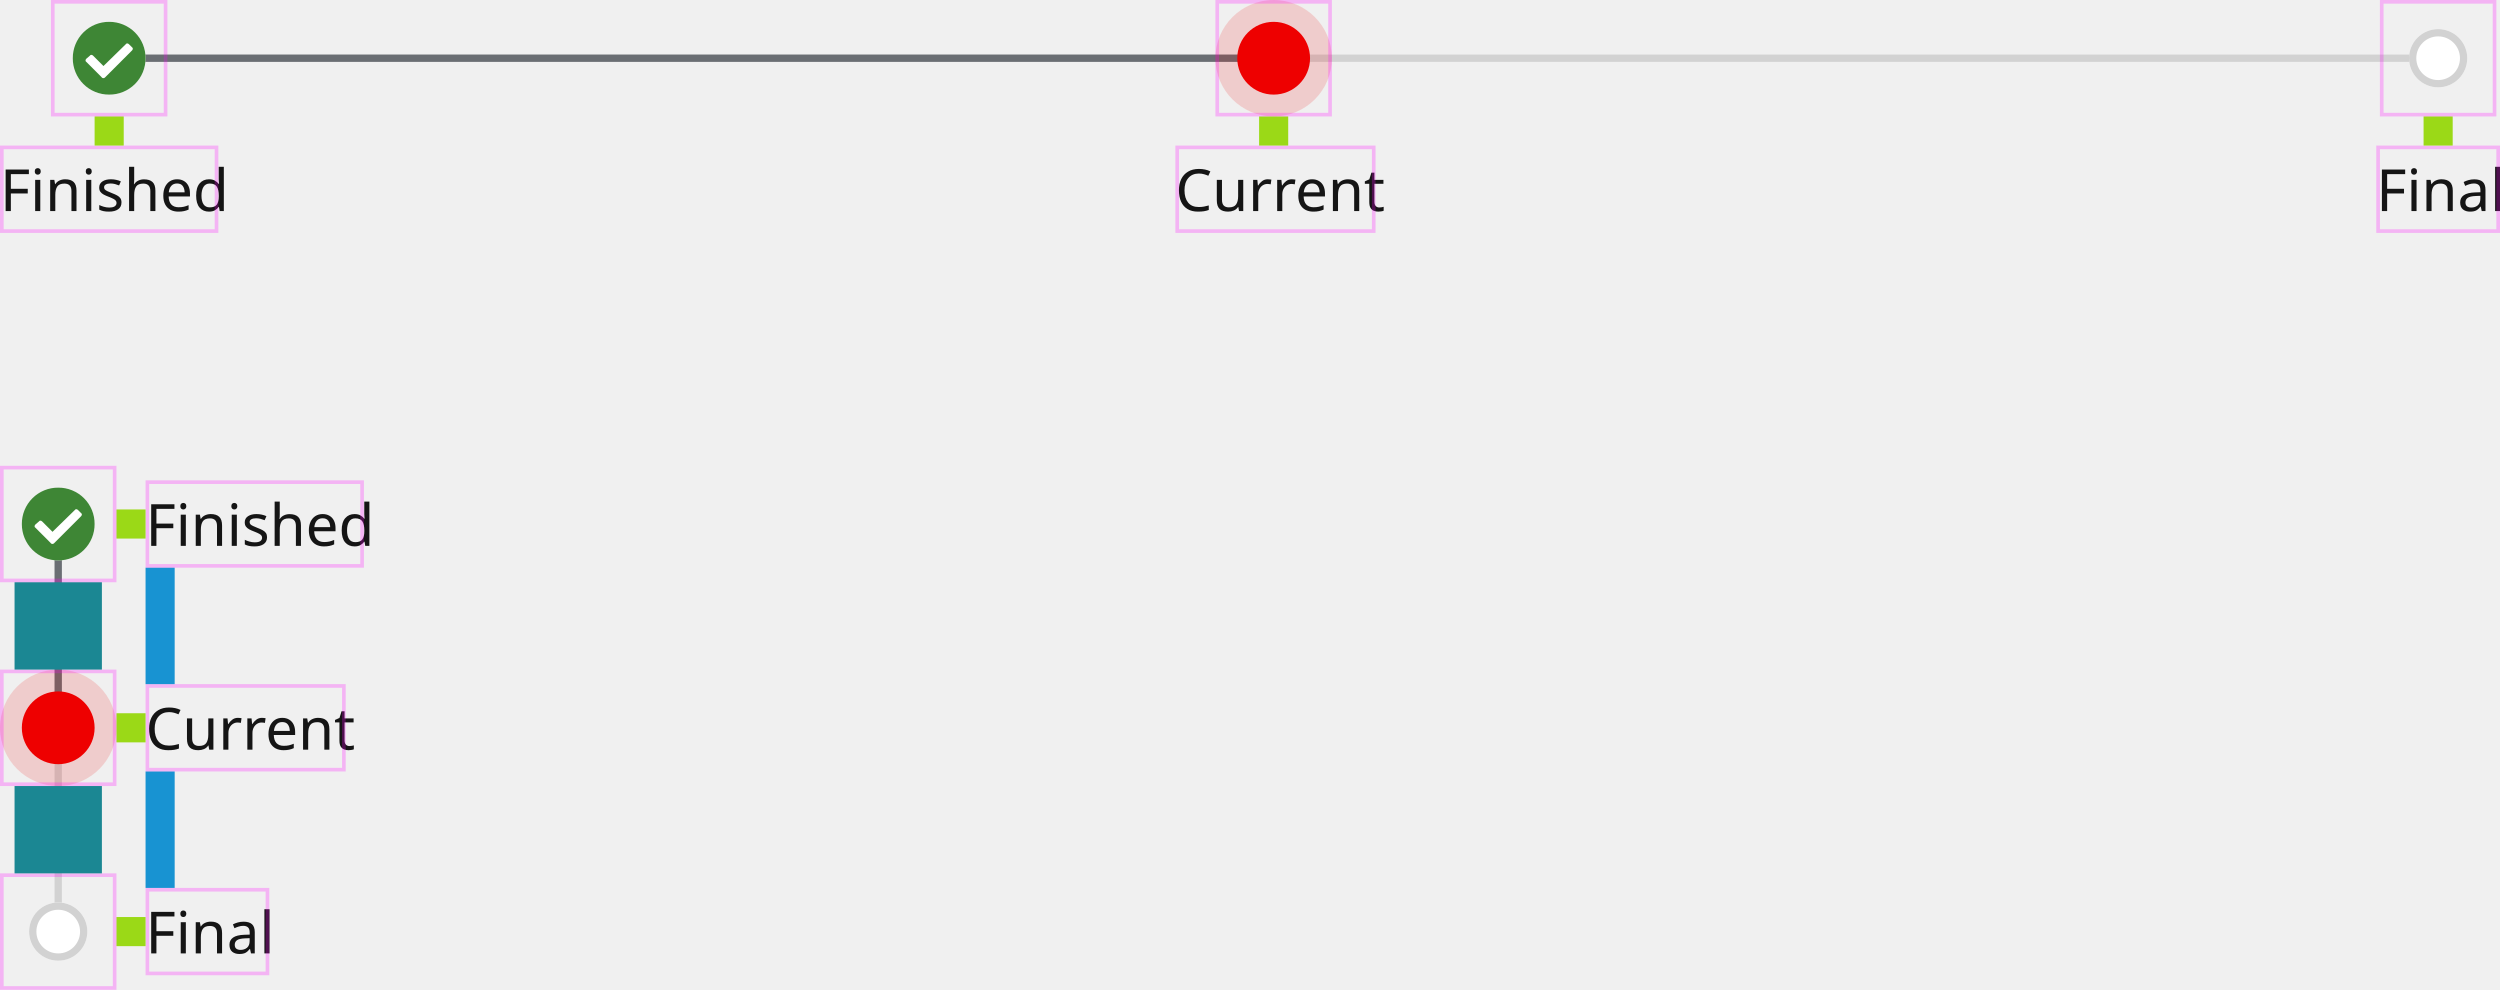
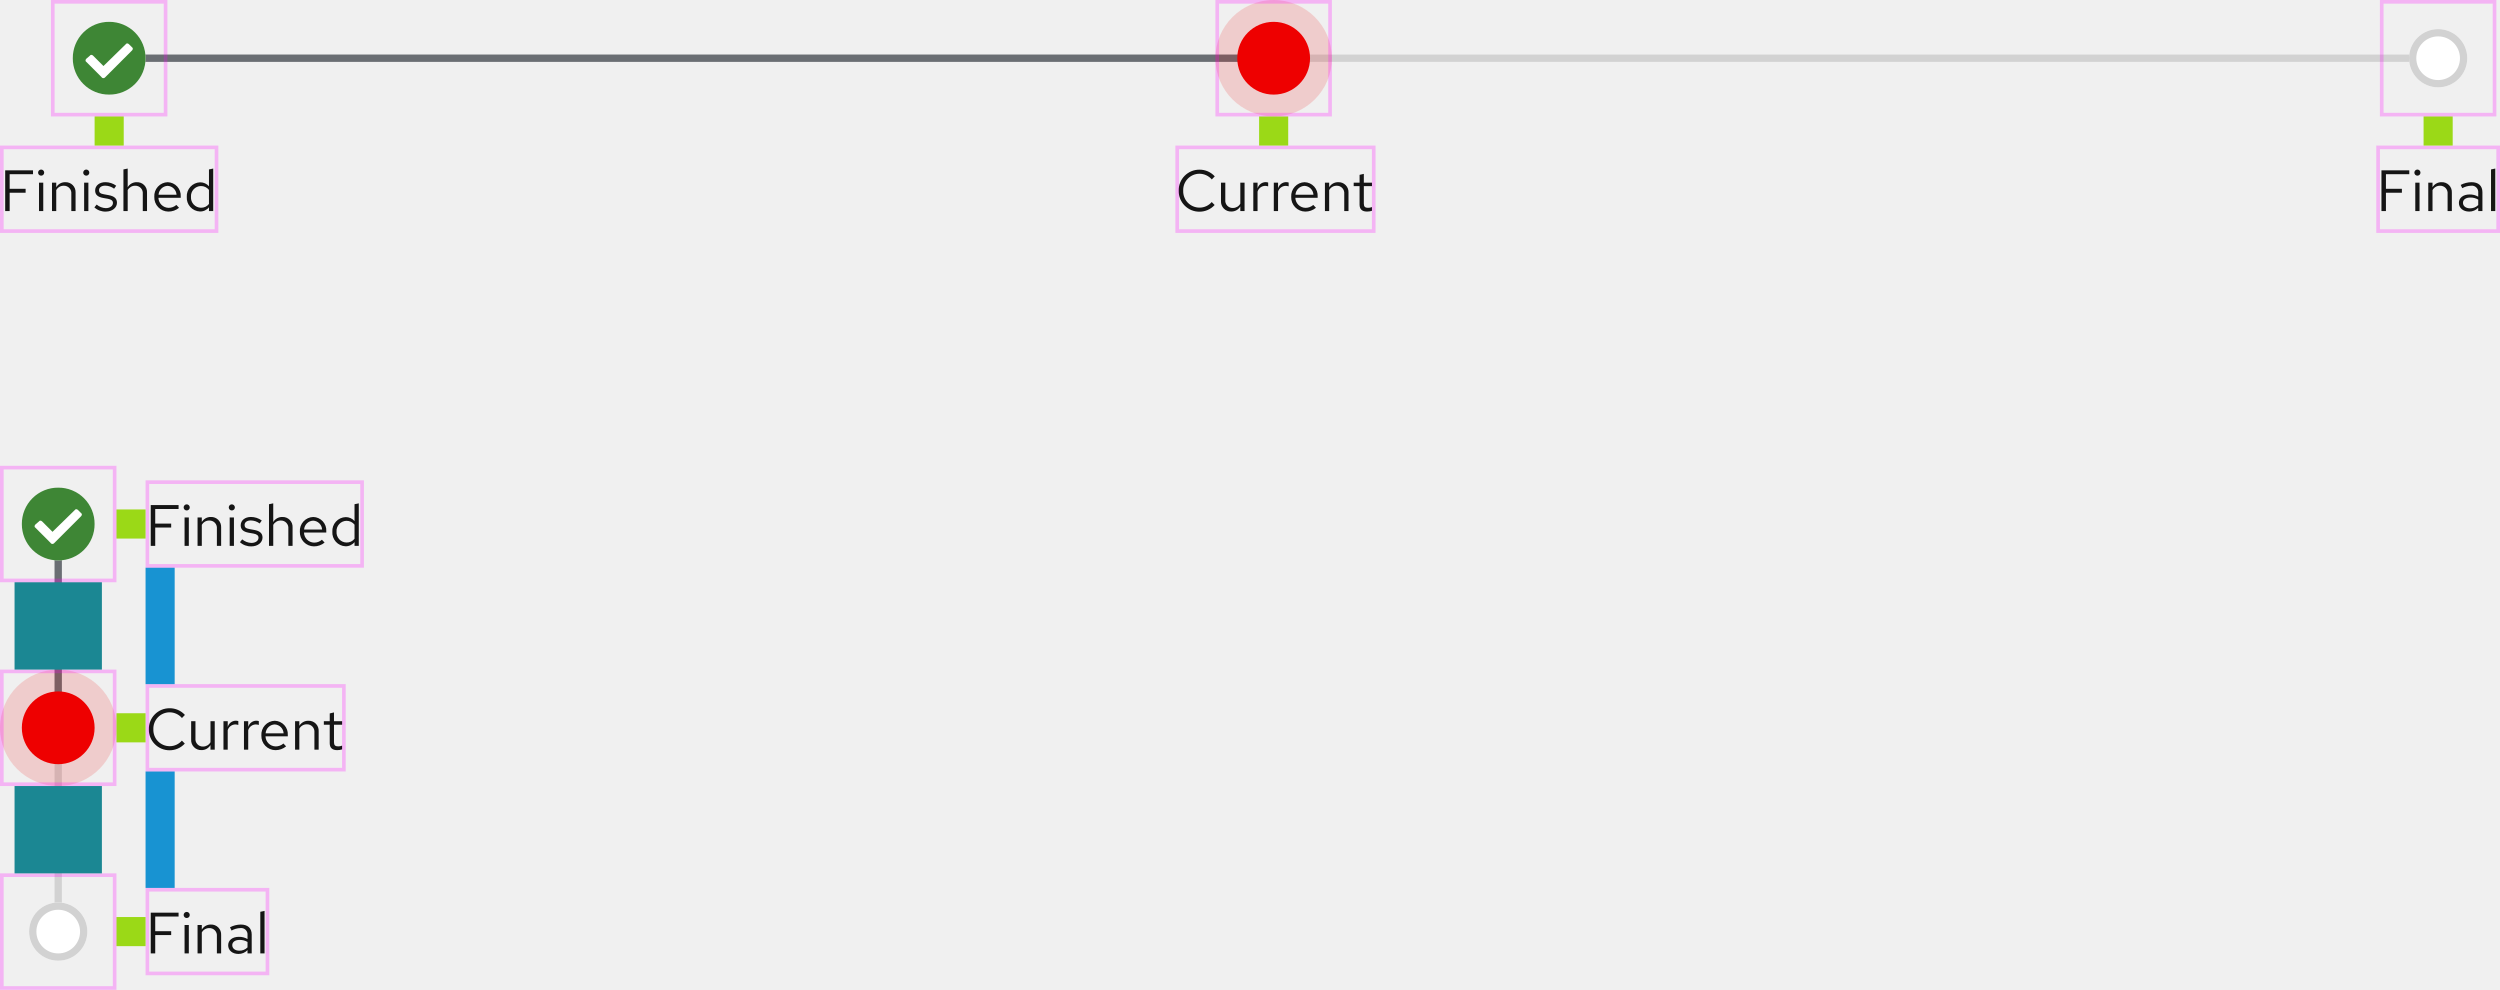
<svg xmlns="http://www.w3.org/2000/svg" width="687" height="272" viewBox="0 0 687 272">
  <g id="Image" transform="translate(-517 -18236)">
    <g id="Progress_steps_Vertical_Step_2" data-name="Progress steps / Vertical / Step 2" transform="translate(517 18364)">
      <rect id="Rectangle" width="2" height="112" transform="translate(15 16)" fill="#d2d2d2" />
      <rect id="Rectangle-2" data-name="Rectangle" width="2" height="56" transform="translate(15 16)" fill="#6a6e73" />
      <g id="Text" transform="translate(40 116)">
        <rect id="Rectangle-3" data-name="Rectangle" width="34" height="24" fill="none" />
-         <text id="Final" transform="translate(0 18)" fill="#151515" font-size="16" font-family="RedHatText-Regular, Red Hat Text">
-           <tspan x="0" y="0">Final</tspan>
-         </text>
+         <path id="Path" d="M1.424,0H2.656V-5.04H7.04V-6.112H2.656v-4.016H9.072V-11.2H1.424Zm9.888-9.728a.83.83,0,0,0,.832-.848.847.847,0,0,0-.832-.832.85.85,0,0,0-.848.832A.834.834,0,0,0,11.312-9.728Zm.576,1.92H10.72V0h1.168ZM14.288,0h1.168V-5.76A2.3,2.3,0,0,1,17.5-6.96a2.024,2.024,0,0,1,2.1,2.24V0h1.168V-5.056a2.717,2.717,0,0,0-2.832-2.88,2.813,2.813,0,0,0-2.48,1.392V-7.808H14.288ZM25.536.144a3.352,3.352,0,0,0,2.48-1.056V0h1.152V-5.184c0-1.776-1.088-2.752-3.024-2.752a6.689,6.689,0,0,0-2.944.752l.432.9A5.156,5.156,0,0,1,26-6.96a1.758,1.758,0,0,1,2.016,1.936v1.072a4.521,4.521,0,0,0-2.384-.608c-1.76,0-2.928.928-2.928,2.32C22.7-.832,23.872.144,25.536.144ZM23.824-2.272c0-.864.784-1.44,1.984-1.44a4.122,4.122,0,0,1,2.208.56v1.5a3.091,3.091,0,0,1-2.24.9C24.608-.752,23.824-1.36,23.824-2.272ZM32.7-11.68l-1.168.24V0H32.7Z" transform="translate(0 18)" fill="#151515" />
      </g>
      <g id="Ellipse" transform="translate(8 120)" fill="#fff" stroke="#d2d2d2" stroke-width="2">
        <circle cx="8" cy="8" r="8" stroke="none" />
        <circle cx="8" cy="8" r="7" fill="none" />
      </g>
      <g id="Text-2" data-name="Text" transform="translate(40 60)">
        <rect id="Rectangle-4" data-name="Rectangle" width="55" height="24" fill="none" />
-         <text id="Current" transform="translate(0 18)" fill="#151515" font-size="16" font-family="RedHatText-Regular, Red Hat Text">
-           <tspan x="0" y="0">Current</tspan>
-         </text>
+         <path id="Path-2" data-name="Path" d="M6.624-.944A4.485,4.485,0,0,1,2.144-5.6a4.478,4.478,0,0,1,4.448-4.656A4.489,4.489,0,0,1,10-8.688l.816-.848a5.6,5.6,0,0,0-4.224-1.84A5.676,5.676,0,0,0,.9-5.6,5.676,5.676,0,0,0,6.592.176a5.632,5.632,0,0,0,4.192-1.84l-.8-.816A4.388,4.388,0,0,1,6.624-.944Zm7.088-6.864H12.528v5.04A2.73,2.73,0,0,0,15.36.128a2.8,2.8,0,0,0,2.48-1.392V0h1.168V-7.808H17.84v5.776A2.318,2.318,0,0,1,15.792-.848,2.017,2.017,0,0,1,13.712-3.1ZM21.408,0h1.168V-5.344a2.226,2.226,0,0,1,2.1-1.584,2.919,2.919,0,0,1,.816.144V-7.84a2.217,2.217,0,0,0-.736-.112,2.332,2.332,0,0,0-2.176,1.728V-7.808H21.408ZM27.04,0h1.168V-5.344a2.226,2.226,0,0,1,2.1-1.584,2.919,2.919,0,0,1,.816.144V-7.84a2.217,2.217,0,0,0-.736-.112,2.332,2.332,0,0,0-2.176,1.728V-7.808H27.04ZM38.624-.9l-.736-.784a3.191,3.191,0,0,1-2.144.8A2.845,2.845,0,0,1,32.96-3.648h6.128V-4A3.689,3.689,0,0,0,35.5-7.936,3.8,3.8,0,0,0,31.824-3.9,3.9,3.9,0,0,0,35.7.144,4.558,4.558,0,0,0,38.624-.9ZM35.488-6.928A2.579,2.579,0,0,1,37.936-4.48H32.992A2.608,2.608,0,0,1,35.488-6.928ZM41.088,0h1.168V-5.76A2.3,2.3,0,0,1,44.3-6.96a2.024,2.024,0,0,1,2.1,2.24V0h1.168V-5.056a2.717,2.717,0,0,0-2.832-2.88,2.813,2.813,0,0,0-2.48,1.392V-7.808H41.088Zm9.52-1.76c0,1.248.7,1.9,2.048,1.9a4.386,4.386,0,0,0,1.36-.208V-1.1a2.8,2.8,0,0,1-1.1.208c-.816,0-1.136-.336-1.136-1.168V-6.848h2.24v-.96h-2.24v-2.416l-1.168.272v2.144H48.992v.96h1.616Z" transform="translate(0 18)" fill="#151515" />
      </g>
-       <g id="Current-2" data-name="Current" transform="translate(0 56)">
+       <g id="Current" transform="translate(0 56)">
        <circle id="Ellipse-2" data-name="Ellipse" cx="16" cy="16" r="16" fill="#e00" opacity="0.15" />
        <circle id="Ellipse-3" data-name="Ellipse" cx="10" cy="10" r="10" transform="translate(6 6)" fill="#e00" />
      </g>
      <g id="Text-3" data-name="Text" transform="translate(40 4)">
        <rect id="Rectangle-5" data-name="Rectangle" width="60" height="24" fill="none" />
-         <text id="Finished" transform="translate(0 18)" fill="#151515" font-size="16" font-family="RedHatText-Regular, Red Hat Text">
-           <tspan x="0" y="0">Finished</tspan>
-         </text>
+         <path id="Path-3" data-name="Path" d="M1.424,0H2.656V-5.04H7.04V-6.112H2.656v-4.016H9.072V-11.2H1.424Zm9.888-9.728a.83.83,0,0,0,.832-.848.847.847,0,0,0-.832-.832.85.85,0,0,0-.848.832A.834.834,0,0,0,11.312-9.728Zm.576,1.92H10.72V0h1.168ZM14.288,0h1.168V-5.76A2.3,2.3,0,0,1,17.5-6.96a2.024,2.024,0,0,1,2.1,2.24V0h1.168V-5.056a2.717,2.717,0,0,0-2.832-2.88,2.813,2.813,0,0,0-2.48,1.392V-7.808H14.288Zm9.424-9.728a.83.83,0,0,0,.832-.848.847.847,0,0,0-.832-.832.85.85,0,0,0-.848.832A.834.834,0,0,0,23.712-9.728Zm.576,1.92H23.12V0h1.168Zm1.648,6.8A4.451,4.451,0,0,0,29.1.144c1.728,0,3.04-1.056,3.04-2.416,0-1.152-.7-1.808-2.272-2.1l-1.312-.24c-1.008-.176-1.344-.48-1.344-1.12,0-.768.672-1.248,1.7-1.248a4.142,4.142,0,0,1,2.448.832l.576-.816a5.048,5.048,0,0,0-2.976-.976c-1.648,0-2.816.944-2.816,2.288,0,1.136.688,1.776,2.208,2.048l1.28.224c.992.192,1.408.528,1.408,1.168,0,.816-.832,1.408-1.968,1.408a4.072,4.072,0,0,1-2.512-.976ZM33.92,0h1.168V-5.76a2.3,2.3,0,0,1,2.048-1.2,2.024,2.024,0,0,1,2.1,2.24V0H40.4V-5.056a2.717,2.717,0,0,0-2.832-2.88,2.813,2.813,0,0,0-2.48,1.392V-11.68l-1.168.24ZM49.2-.9l-.736-.784a3.191,3.191,0,0,1-2.144.8,2.845,2.845,0,0,1-2.784-2.768h6.128V-4A3.689,3.689,0,0,0,46.08-7.936,3.8,3.8,0,0,0,42.4-3.9,3.9,3.9,0,0,0,46.272.144,4.558,4.558,0,0,0,49.2-.9ZM46.064-6.928A2.579,2.579,0,0,1,48.512-4.48H43.568A2.608,2.608,0,0,1,46.064-6.928ZM57.424,0h1.168V-11.68l-1.168.24v4.624A3.18,3.18,0,0,0,54.992-7.9a3.8,3.8,0,0,0-3.664,4.016,3.768,3.768,0,0,0,3.6,4,3.077,3.077,0,0,0,2.5-1.152ZM52.48-3.9A2.787,2.787,0,0,1,55.216-6.88a2.8,2.8,0,0,1,2.208,1.056v3.872a2.674,2.674,0,0,1-2.208,1.04A2.8,2.8,0,0,1,52.48-3.9Z" transform="translate(0 18)" fill="#151515" />
      </g>
-       <g id="Finished-2" data-name="Finished" transform="translate(6 6)">
+       <g id="Finished" transform="translate(6 6)">
        <circle id="Ellipse-4" data-name="Ellipse" cx="10" cy="10" r="10" fill="#fff" />
        <path id="Icon" d="M20,10A9.938,9.938,0,0,1,10,20,9.938,9.938,0,0,1,0,10,9.938,9.938,0,0,1,10,0,9.938,9.938,0,0,1,20,10ZM8.857,15.286l7.429-7.429c.286-.286.286-.714,0-.857l-.857-.857c-.286-.286-.714-.286-.857,0l-6.143,6L5.571,9.286C5.286,9,4.857,9,4.714,9.286l-1,.857c-.286.286-.286.714,0,.857l4.143,4.143A.612.612,0,0,0,8.857,15.286Z" fill="#3e8635" />
      </g>
      <g id="Spacing">
        <g id="Rectangle-6" data-name="Rectangle" transform="translate(40 116)" fill="none" stroke="#f0f" stroke-width="1" opacity="0.25">
          <rect width="34" height="24" stroke="none" />
          <rect x="0.5" y="0.5" width="33" height="23" fill="none" />
        </g>
        <g id="_8px" data-name="8px" transform="translate(32 124)">
          <rect id="Rectangle-7" data-name="Rectangle" width="8" height="8" fill="#9bd917" />
        </g>
        <g id="Rectangle-8" data-name="Rectangle" transform="translate(0 112)" fill="none" stroke="#f0f" stroke-width="1" opacity="0.25">
          <rect width="32" height="32" stroke="none" />
          <rect x="0.5" y="0.5" width="31" height="31" fill="none" />
        </g>
        <g id="_32px" data-name="32px" transform="translate(40 84)">
          <rect id="Rectangle-9" data-name="Rectangle" width="8" height="32" fill="#1893d2" />
        </g>
        <g id="_24px" data-name="24px" transform="translate(4 88)">
          <rect id="Rectangle-10" data-name="Rectangle" width="24" height="24" fill="#1b8793" />
        </g>
        <g id="Rectangle-11" data-name="Rectangle" transform="translate(40 60)" fill="none" stroke="#f0f" stroke-width="1" opacity="0.25">
          <rect width="55" height="24" stroke="none" />
          <rect x="0.5" y="0.5" width="54" height="23" fill="none" />
        </g>
        <g id="_8px-2" data-name="8px" transform="translate(32 68)">
          <rect id="Rectangle-12" data-name="Rectangle" width="8" height="8" fill="#9bd917" />
        </g>
        <g id="Rectangle-13" data-name="Rectangle" transform="translate(0 56)" fill="none" stroke="#f0f" stroke-width="1" opacity="0.25">
          <rect width="32" height="32" stroke="none" />
          <rect x="0.5" y="0.5" width="31" height="31" fill="none" />
        </g>
        <g id="_32px-2" data-name="32px" transform="translate(40 28)">
          <rect id="Rectangle-14" data-name="Rectangle" width="8" height="32" fill="#1893d2" />
        </g>
        <g id="_24px-2" data-name="24px" transform="translate(4 32)">
          <rect id="Rectangle-15" data-name="Rectangle" width="24" height="24" fill="#1b8793" />
        </g>
        <g id="Rectangle-16" data-name="Rectangle" transform="translate(40 4)" fill="none" stroke="#f0f" stroke-width="1" opacity="0.25">
          <rect width="60" height="24" stroke="none" />
          <rect x="0.5" y="0.5" width="59" height="23" fill="none" />
        </g>
        <g id="_8px-3" data-name="8px" transform="translate(32 12)">
          <rect id="Rectangle-17" data-name="Rectangle" width="8" height="8" fill="#9bd917" />
        </g>
        <g id="Rectangle-18" data-name="Rectangle" fill="none" stroke="#f0f" stroke-width="1" opacity="0.25">
          <rect width="32" height="32" stroke="none" />
          <rect x="0.5" y="0.5" width="31" height="31" fill="none" />
        </g>
      </g>
    </g>
    <g id="Progress_steps_Horizontal_Step_2" data-name="Progress steps / Horizontal / Step 2" transform="translate(517 18236)">
      <g id="Text-4" data-name="Text" transform="translate(653 40)">
        <rect id="Rectangle-19" data-name="Rectangle" width="34" height="24" fill="none" />
-         <text id="Final-2" data-name="Final" transform="translate(0 18)" fill="#151515" font-size="16" font-family="RedHatText-Regular, Red Hat Text">
-           <tspan x="0" y="0">Final</tspan>
-         </text>
+         <path id="Path-4" data-name="Path" d="M1.424,0H2.656V-5.04H7.04V-6.112H2.656v-4.016H9.072V-11.2H1.424Zm9.888-9.728a.83.83,0,0,0,.832-.848.847.847,0,0,0-.832-.832.85.85,0,0,0-.848.832A.834.834,0,0,0,11.312-9.728Zm.576,1.92H10.72V0h1.168ZM14.288,0h1.168V-5.76A2.3,2.3,0,0,1,17.5-6.96a2.024,2.024,0,0,1,2.1,2.24V0h1.168V-5.056a2.717,2.717,0,0,0-2.832-2.88,2.813,2.813,0,0,0-2.48,1.392V-7.808H14.288ZM25.536.144a3.352,3.352,0,0,0,2.48-1.056V0h1.152V-5.184c0-1.776-1.088-2.752-3.024-2.752a6.689,6.689,0,0,0-2.944.752l.432.9A5.156,5.156,0,0,1,26-6.96a1.758,1.758,0,0,1,2.016,1.936v1.072a4.521,4.521,0,0,0-2.384-.608c-1.76,0-2.928.928-2.928,2.32C22.7-.832,23.872.144,25.536.144ZM23.824-2.272c0-.864.784-1.44,1.984-1.44a4.122,4.122,0,0,1,2.208.56v1.5a3.091,3.091,0,0,1-2.24.9C24.608-.752,23.824-1.36,23.824-2.272ZM32.7-11.68l-1.168.24V0H32.7Z" transform="translate(0 18)" fill="#151515" />
      </g>
      <g id="Text-5" data-name="Text" transform="translate(323 40)">
        <rect id="Rectangle-20" data-name="Rectangle" width="55" height="24" fill="none" />
-         <text id="Current-3" data-name="Current" transform="translate(0 18)" fill="#151515" font-size="16" font-family="RedHatText-Regular, Red Hat Text">
-           <tspan x="0" y="0">Current</tspan>
-         </text>
+         <path id="Path-5" data-name="Path" d="M6.624-.944A4.485,4.485,0,0,1,2.144-5.6a4.478,4.478,0,0,1,4.448-4.656A4.489,4.489,0,0,1,10-8.688l.816-.848a5.6,5.6,0,0,0-4.224-1.84A5.676,5.676,0,0,0,.9-5.6,5.676,5.676,0,0,0,6.592.176a5.632,5.632,0,0,0,4.192-1.84l-.8-.816A4.388,4.388,0,0,1,6.624-.944Zm7.088-6.864H12.528v5.04A2.73,2.73,0,0,0,15.36.128a2.8,2.8,0,0,0,2.48-1.392V0h1.168V-7.808H17.84v5.776A2.318,2.318,0,0,1,15.792-.848,2.017,2.017,0,0,1,13.712-3.1ZM21.408,0h1.168V-5.344a2.226,2.226,0,0,1,2.1-1.584,2.919,2.919,0,0,1,.816.144V-7.84a2.217,2.217,0,0,0-.736-.112,2.332,2.332,0,0,0-2.176,1.728V-7.808H21.408ZM27.04,0h1.168V-5.344a2.226,2.226,0,0,1,2.1-1.584,2.919,2.919,0,0,1,.816.144V-7.84a2.217,2.217,0,0,0-.736-.112,2.332,2.332,0,0,0-2.176,1.728V-7.808H27.04ZM38.624-.9l-.736-.784a3.191,3.191,0,0,1-2.144.8A2.845,2.845,0,0,1,32.96-3.648h6.128V-4A3.689,3.689,0,0,0,35.5-7.936,3.8,3.8,0,0,0,31.824-3.9,3.9,3.9,0,0,0,35.7.144,4.558,4.558,0,0,0,38.624-.9ZM35.488-6.928A2.579,2.579,0,0,1,37.936-4.48H32.992A2.608,2.608,0,0,1,35.488-6.928ZM41.088,0h1.168V-5.76A2.3,2.3,0,0,1,44.3-6.96a2.024,2.024,0,0,1,2.1,2.24V0h1.168V-5.056a2.717,2.717,0,0,0-2.832-2.88,2.813,2.813,0,0,0-2.48,1.392V-7.808H41.088Zm9.52-1.76c0,1.248.7,1.9,2.048,1.9a4.386,4.386,0,0,0,1.36-.208V-1.1a2.8,2.8,0,0,1-1.1.208c-.816,0-1.136-.336-1.136-1.168V-6.848h2.24v-.96h-2.24v-2.416l-1.168.272v2.144H48.992v.96h1.616Z" transform="translate(0 18)" fill="#151515" />
      </g>
      <g id="Text-6" data-name="Text" transform="translate(0 40)">
        <rect id="Rectangle-21" data-name="Rectangle" width="60" height="24" fill="none" />
-         <text id="Finished-3" data-name="Finished" transform="translate(0 18)" fill="#151515" font-size="16" font-family="RedHatText-Regular, Red Hat Text">
-           <tspan x="0" y="0">Finished</tspan>
-         </text>
+         <path id="Path-6" data-name="Path" d="M1.424,0H2.656V-5.04H7.04V-6.112H2.656v-4.016H9.072V-11.2H1.424Zm9.888-9.728a.83.83,0,0,0,.832-.848.847.847,0,0,0-.832-.832.85.85,0,0,0-.848.832A.834.834,0,0,0,11.312-9.728Zm.576,1.92H10.72V0h1.168ZM14.288,0h1.168V-5.76A2.3,2.3,0,0,1,17.5-6.96a2.024,2.024,0,0,1,2.1,2.24V0h1.168V-5.056a2.717,2.717,0,0,0-2.832-2.88,2.813,2.813,0,0,0-2.48,1.392V-7.808H14.288Zm9.424-9.728a.83.83,0,0,0,.832-.848.847.847,0,0,0-.832-.832.85.85,0,0,0-.848.832A.834.834,0,0,0,23.712-9.728Zm.576,1.92H23.12V0h1.168Zm1.648,6.8A4.451,4.451,0,0,0,29.1.144c1.728,0,3.04-1.056,3.04-2.416,0-1.152-.7-1.808-2.272-2.1l-1.312-.24c-1.008-.176-1.344-.48-1.344-1.12,0-.768.672-1.248,1.7-1.248a4.142,4.142,0,0,1,2.448.832l.576-.816a5.048,5.048,0,0,0-2.976-.976c-1.648,0-2.816.944-2.816,2.288,0,1.136.688,1.776,2.208,2.048l1.28.224c.992.192,1.408.528,1.408,1.168,0,.816-.832,1.408-1.968,1.408a4.072,4.072,0,0,1-2.512-.976ZM33.92,0h1.168V-5.76a2.3,2.3,0,0,1,2.048-1.2,2.024,2.024,0,0,1,2.1,2.24V0H40.4V-5.056a2.717,2.717,0,0,0-2.832-2.88,2.813,2.813,0,0,0-2.48,1.392V-11.68l-1.168.24ZM49.2-.9l-.736-.784a3.191,3.191,0,0,1-2.144.8,2.845,2.845,0,0,1-2.784-2.768h6.128V-4A3.689,3.689,0,0,0,46.08-7.936,3.8,3.8,0,0,0,42.4-3.9,3.9,3.9,0,0,0,46.272.144,4.558,4.558,0,0,0,49.2-.9ZM46.064-6.928A2.579,2.579,0,0,1,48.512-4.48H43.568A2.608,2.608,0,0,1,46.064-6.928ZM57.424,0h1.168V-11.68l-1.168.24v4.624A3.18,3.18,0,0,0,54.992-7.9a3.8,3.8,0,0,0-3.664,4.016,3.768,3.768,0,0,0,3.6,4,3.077,3.077,0,0,0,2.5-1.152ZM52.48-3.9A2.787,2.787,0,0,1,55.216-6.88a2.8,2.8,0,0,1,2.208,1.056v3.872a2.674,2.674,0,0,1-2.208,1.04A2.8,2.8,0,0,1,52.48-3.9Z" transform="translate(0 18)" fill="#151515" />
      </g>
      <rect id="Rectangle-22" data-name="Rectangle" width="640" height="2" transform="translate(30 15)" fill="#d2d2d2" />
      <rect id="Rectangle-23" data-name="Rectangle" width="320" height="2" transform="translate(30 15)" fill="#6a6e73" />
      <g id="Ellipse-5" data-name="Ellipse" transform="translate(662 8)" fill="#fff" stroke="#d2d2d2" stroke-width="2">
        <circle cx="8" cy="8" r="8" stroke="none" />
        <circle cx="8" cy="8" r="7" fill="none" />
      </g>
-       <g id="Current-4" data-name="Current" transform="translate(334)">
+       <g id="Current-2" data-name="Current" transform="translate(334)">
        <circle id="Ellipse-6" data-name="Ellipse" cx="16" cy="16" r="16" fill="#e00" opacity="0.15" />
        <circle id="Ellipse-7" data-name="Ellipse" cx="10" cy="10" r="10" transform="translate(6 6)" fill="#e00" />
      </g>
-       <g id="Finished-4" data-name="Finished" transform="translate(20 6)">
+       <g id="Finished-2" data-name="Finished" transform="translate(20 6)">
        <circle id="Ellipse-8" data-name="Ellipse" cx="10" cy="10" r="10" fill="#fff" />
        <path id="Icon-2" data-name="Icon" d="M20,10A9.938,9.938,0,0,1,10,20,9.938,9.938,0,0,1,0,10,9.938,9.938,0,0,1,10,0,9.938,9.938,0,0,1,20,10ZM8.857,15.286l7.429-7.429c.286-.286.286-.714,0-.857l-.857-.857c-.286-.286-.714-.286-.857,0l-6.143,6L5.571,9.286C5.286,9,4.857,9,4.714,9.286l-1,.857c-.286.286-.286.714,0,.857l4.143,4.143A.612.612,0,0,0,8.857,15.286Z" fill="#3e8635" />
      </g>
      <g id="Spacing-2" data-name="Spacing" transform="translate(10)">
        <g id="Rectangle-24" data-name="Rectangle" transform="translate(643 40)" fill="none" stroke="#f0f" stroke-width="1" opacity="0.25">
          <rect width="34" height="24" stroke="none" />
          <rect x="0.5" y="0.5" width="33" height="23" fill="none" />
        </g>
        <g id="_8px-4" data-name="8px" transform="translate(656 32)">
          <rect id="Rectangle-25" data-name="Rectangle" width="8" height="8" fill="#9bd917" />
        </g>
        <g id="Rectangle-26" data-name="Rectangle" transform="translate(644)" fill="none" stroke="#f0f" stroke-width="1" opacity="0.25">
          <rect width="32" height="32" stroke="none" />
          <rect x="0.5" y="0.5" width="31" height="31" fill="none" />
        </g>
        <g id="Rectangle-27" data-name="Rectangle" transform="translate(313 40)" fill="none" stroke="#f0f" stroke-width="1" opacity="0.25">
          <rect width="55" height="24" stroke="none" />
          <rect x="0.5" y="0.5" width="54" height="23" fill="none" />
        </g>
        <g id="_8px-5" data-name="8px" transform="translate(336 32)">
          <rect id="Rectangle-28" data-name="Rectangle" width="8" height="8" fill="#9bd917" />
        </g>
        <g id="Rectangle-29" data-name="Rectangle" transform="translate(324)" fill="none" stroke="#f0f" stroke-width="1" opacity="0.25">
          <rect width="32" height="32" stroke="none" />
          <rect x="0.5" y="0.5" width="31" height="31" fill="none" />
        </g>
        <g id="Rectangle-30" data-name="Rectangle" transform="translate(-10 40)" fill="none" stroke="#f0f" stroke-width="1" opacity="0.25">
          <rect width="60" height="24" stroke="none" />
          <rect x="0.5" y="0.5" width="59" height="23" fill="none" />
        </g>
        <g id="_8px-6" data-name="8px" transform="translate(16 32)">
          <rect id="Rectangle-31" data-name="Rectangle" width="8" height="8" fill="#9bd917" />
        </g>
        <g id="Rectangle-32" data-name="Rectangle" transform="translate(4)" fill="none" stroke="#f0f" stroke-width="1" opacity="0.25">
          <rect width="32" height="32" stroke="none" />
          <rect x="0.5" y="0.5" width="31" height="31" fill="none" />
        </g>
      </g>
    </g>
  </g>
</svg>
